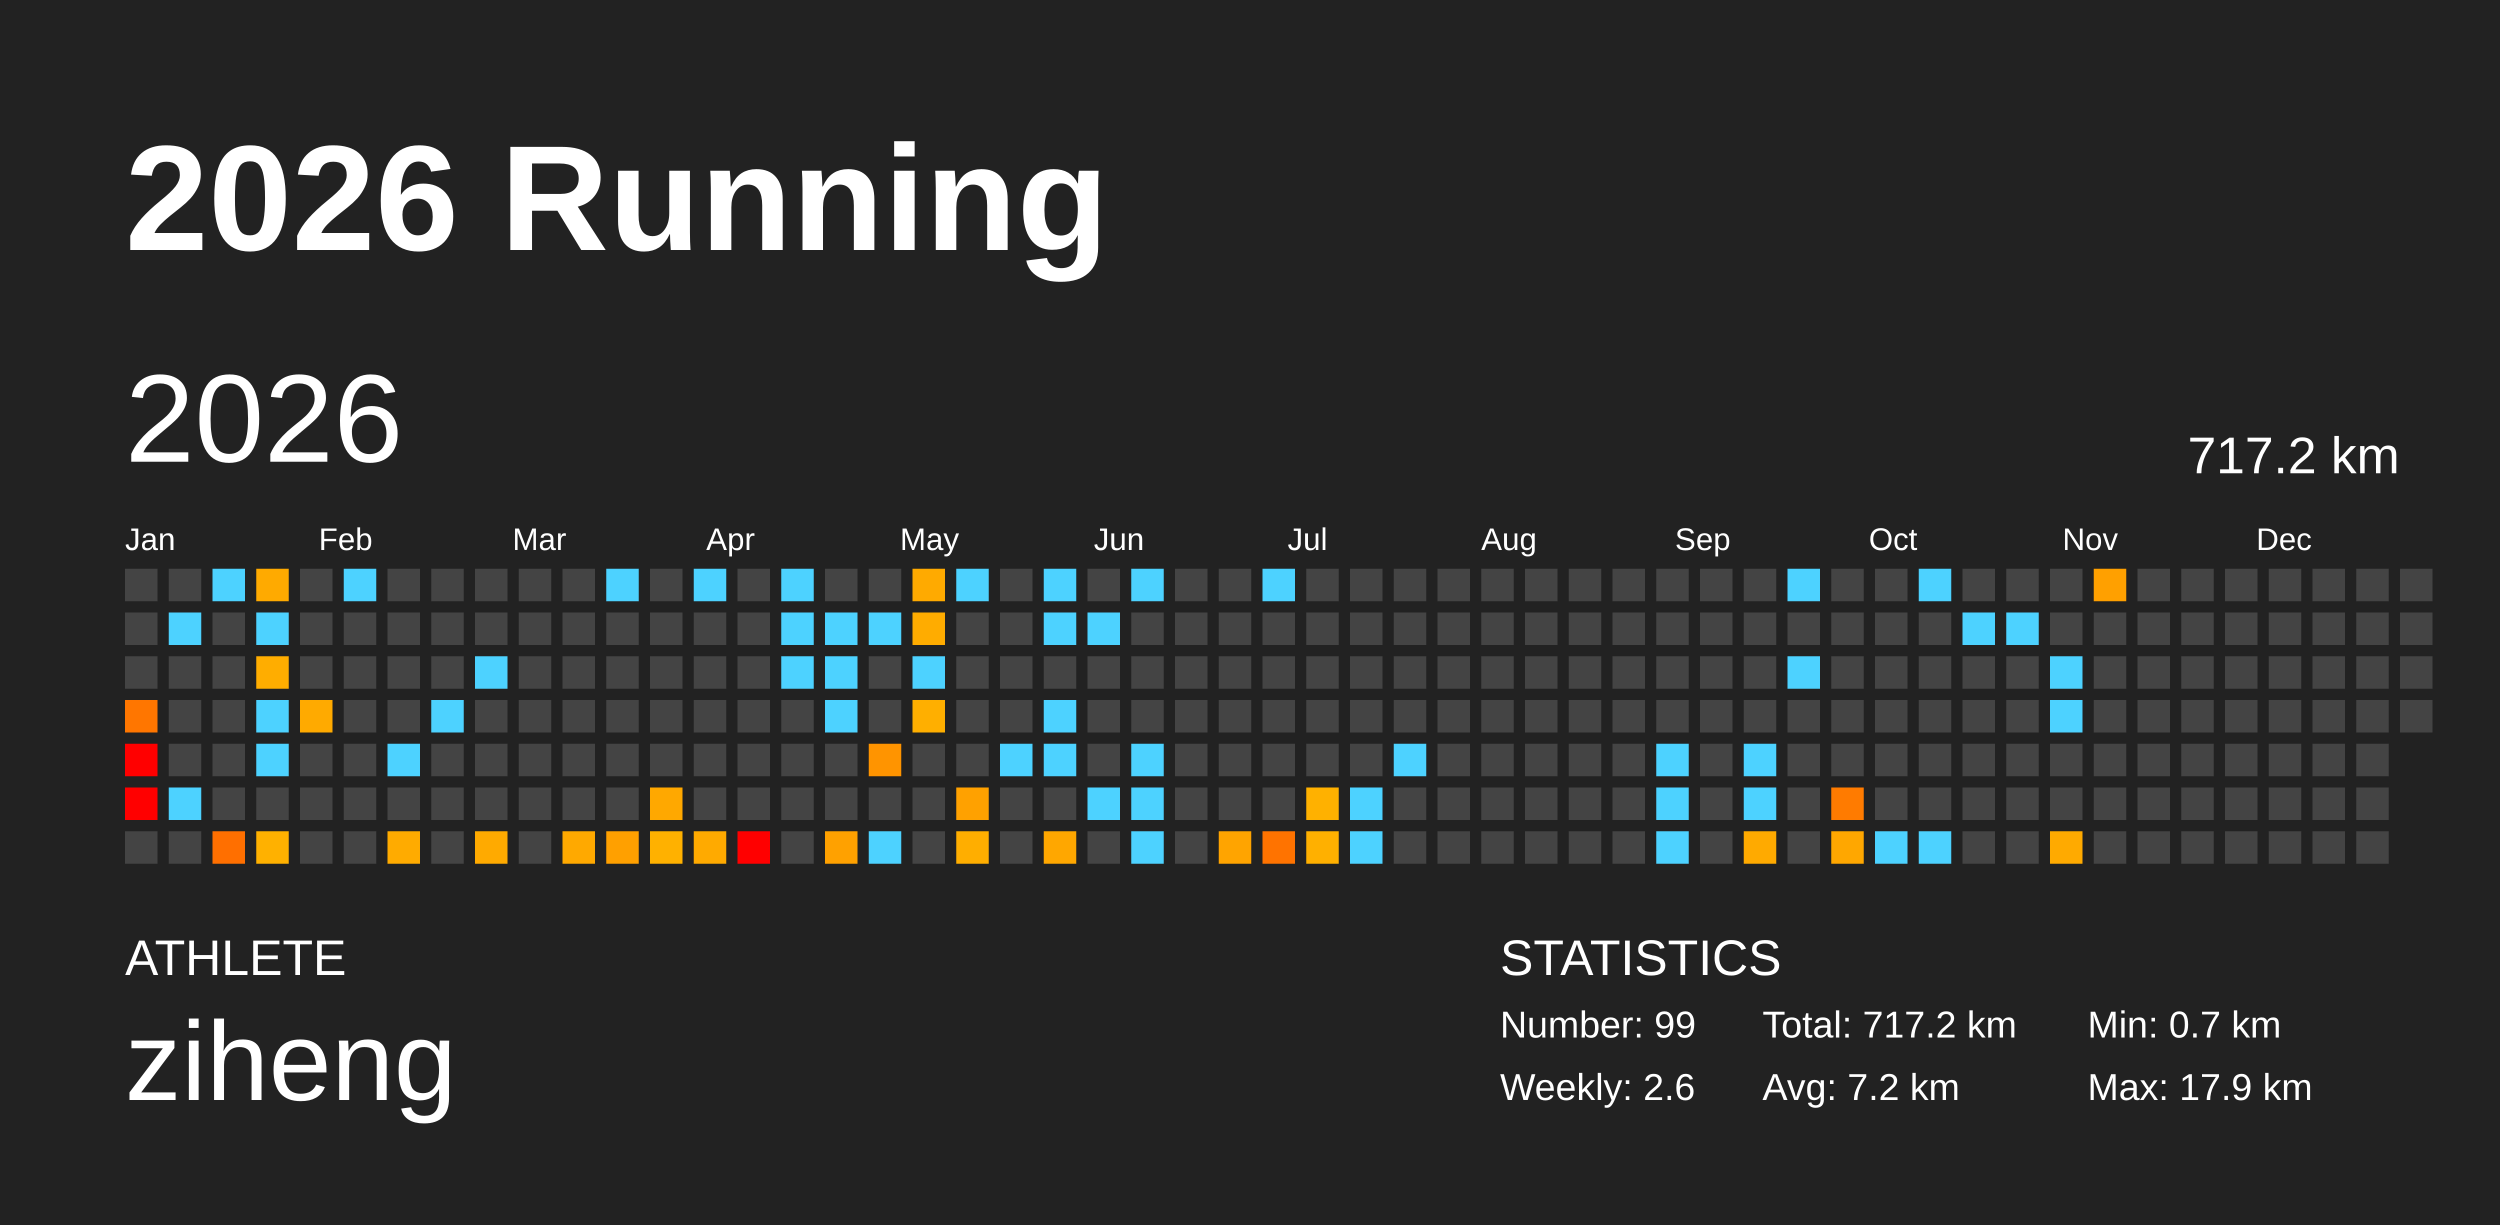
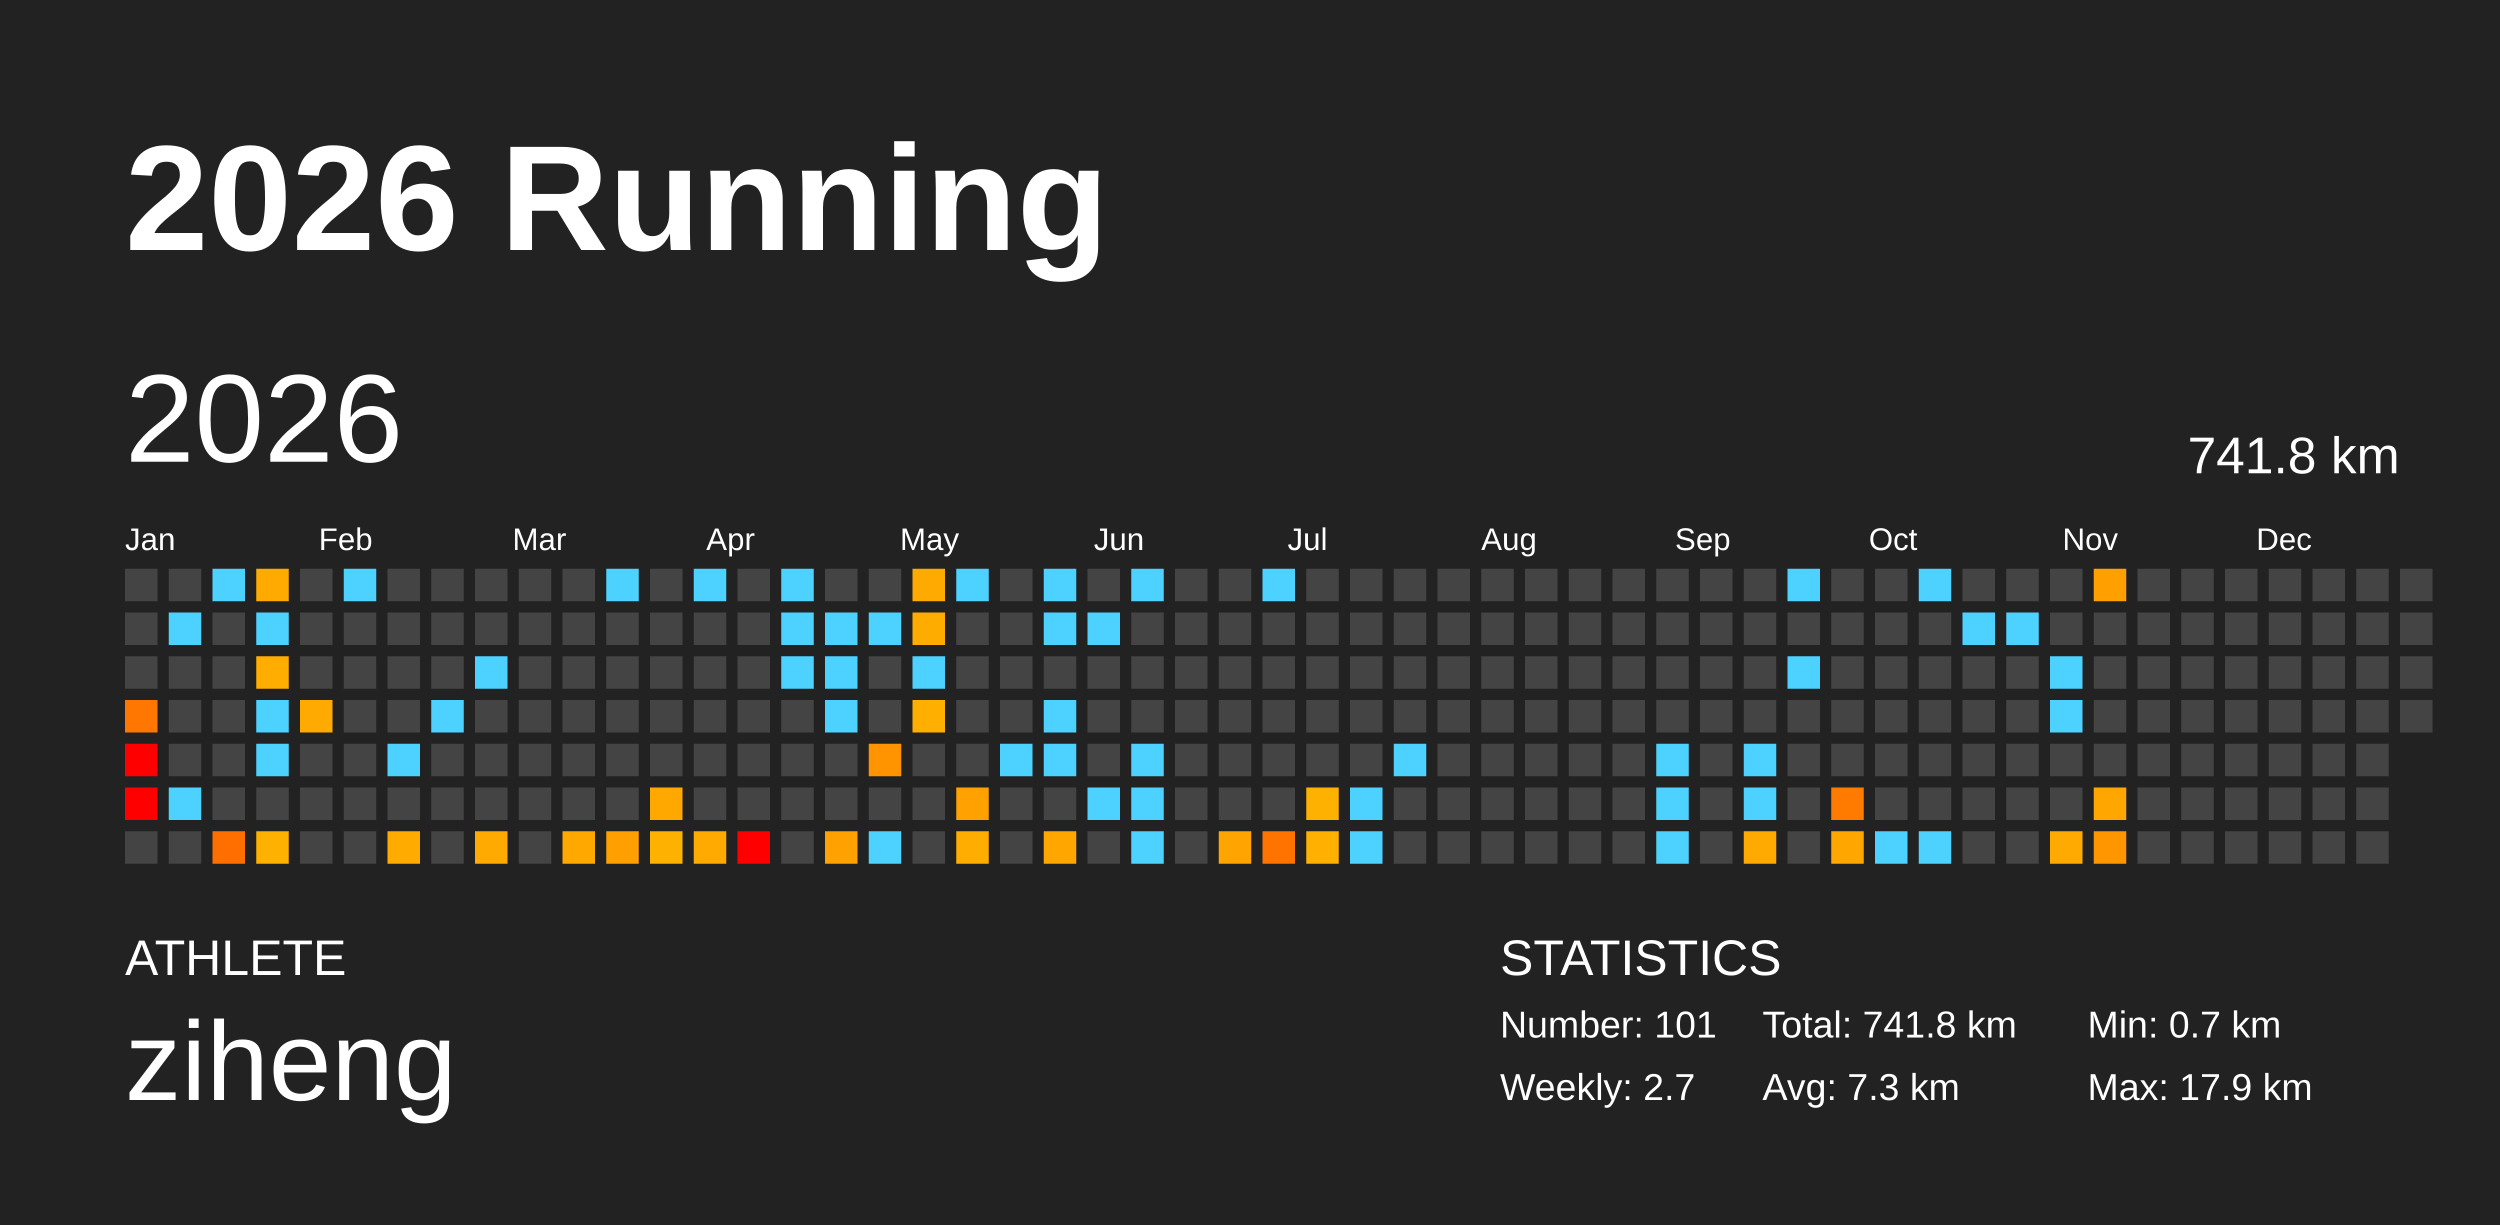
<svg xmlns="http://www.w3.org/2000/svg" baseProfile="full" height="98mm" version="1.1" viewBox="0,0,200,98" width="200mm">
  <defs />
  <rect fill="#222222" height="98" width="200" x="0" y="0" />
  <text fill="#FFFFFF" style="font-size:12px; font-family:Arial; font-weight:bold;" x="10" y="20">2026 Running</text>
  <text fill="#FFFFFF" style="font-size:4px; font-family:Arial" x="10" y="78">ATHLETE</text>
  <text fill="#FFFFFF" style="font-size:9px; font-family:Arial" x="10" y="88">ziheng</text>
  <text fill="#FFFFFF" style="font-size:4px; font-family:Arial" x="120" y="78">STATISTICS</text>
-   <text fill="#FFFFFF" style="font-size:3px; font-family:Arial" x="120" y="83">Number: 99</text>
-   <text fill="#FFFFFF" style="font-size:3px; font-family:Arial" x="120" y="88">Weekly: 2.6</text>
-   <text fill="#FFFFFF" style="font-size:3px; font-family:Arial" x="141" y="83">Total: 717.2 km</text>
-   <text fill="#FFFFFF" style="font-size:3px; font-family:Arial" x="141" y="88">Avg: 7.2 km</text>
+   <text fill="#FFFFFF" style="font-size:3px; font-family:Arial" x="120" y="83">Number: 101</text>
+   <text fill="#FFFFFF" style="font-size:3px; font-family:Arial" x="120" y="88">Weekly: 2.7</text>
+   <text fill="#FFFFFF" style="font-size:3px; font-family:Arial" x="141" y="83">Total: 741.8 km</text>
+   <text fill="#FFFFFF" style="font-size:3px; font-family:Arial" x="141" y="88">Avg: 7.3 km</text>
  <text fill="#FFFFFF" style="font-size:3px; font-family:Arial" x="167" y="83">Min: 0.7 km</text>
  <text fill="#FFFFFF" style="font-size:3px; font-family:Arial" x="167" y="88">Max: 17.9 km</text>
  <text dominant-baseline="hanging" fill="#FFFFFF" style="font-size:10.0px; font-family:Arial;" x="10" y="30">2026</text>
-   <text dominant-baseline="hanging" fill="#FFFFFF" style="font-size:4.125px; font-family:Arial;" x="175" y="35">717.2 km</text>
+   <text dominant-baseline="hanging" fill="#FFFFFF" style="font-size:4.125px; font-family:Arial;" x="175" y="35">741.8 km</text>
  <text fill="#FFFFFF" style="font-size:2.5px; font-family:Arial" x="10.0" y="44">Jan</text>
  <text fill="#FFFFFF" style="font-size:2.5px; font-family:Arial" x="25.5" y="44">Feb</text>
  <text fill="#FFFFFF" style="font-size:2.5px; font-family:Arial" x="41.0" y="44">Mar</text>
  <text fill="#FFFFFF" style="font-size:2.5px; font-family:Arial" x="56.5" y="44">Apr</text>
  <text fill="#FFFFFF" style="font-size:2.5px; font-family:Arial" x="72.0" y="44">May</text>
  <text fill="#FFFFFF" style="font-size:2.5px; font-family:Arial" x="87.5" y="44">Jun</text>
  <text fill="#FFFFFF" style="font-size:2.5px; font-family:Arial" x="103.0" y="44">Jul</text>
  <text fill="#FFFFFF" style="font-size:2.5px; font-family:Arial" x="118.5" y="44">Aug</text>
  <text fill="#FFFFFF" style="font-size:2.5px; font-family:Arial" x="134.0" y="44">Sep</text>
  <text fill="#FFFFFF" style="font-size:2.5px; font-family:Arial" x="149.5" y="44">Oct</text>
  <text fill="#FFFFFF" style="font-size:2.5px; font-family:Arial" x="165.0" y="44">Nov</text>
  <text fill="#FFFFFF" style="font-size:2.5px; font-family:Arial" x="180.5" y="44">Dec</text>
  <rect fill="#444444" height="2.6" width="2.6" x="10.0" y="45.5" />
  <rect fill="#444444" height="2.6" width="2.6" x="10.0" y="49.0" />
  <rect fill="#444444" height="2.6" width="2.6" x="10.0" y="52.5" />
  <rect fill="#ff7600" height="2.6" width="2.6" x="10.0" y="56.0" />
  <rect fill="red" height="2.6" width="2.6" x="10.0" y="59.5" />
  <rect fill="red" height="2.6" width="2.6" x="10.0" y="63.0" />
  <rect fill="#444444" height="2.6" width="2.6" x="10.0" y="66.5" />
  <rect fill="#444444" height="2.6" width="2.6" x="13.5" y="45.5" />
  <rect fill="#4dd2ff" height="2.6" width="2.6" x="13.5" y="49.0" />
  <rect fill="#444444" height="2.6" width="2.6" x="13.5" y="52.5" />
  <rect fill="#444444" height="2.6" width="2.6" x="13.5" y="56.0" />
  <rect fill="#444444" height="2.6" width="2.6" x="13.5" y="59.5" />
  <rect fill="#4dd2ff" height="2.6" width="2.6" x="13.5" y="63.0" />
  <rect fill="#444444" height="2.6" width="2.6" x="13.5" y="66.5" />
  <rect fill="#4dd2ff" height="2.6" width="2.6" x="17.0" y="45.5" />
  <rect fill="#444444" height="2.6" width="2.6" x="17.0" y="49.0" />
  <rect fill="#444444" height="2.6" width="2.6" x="17.0" y="52.5" />
  <rect fill="#444444" height="2.6" width="2.6" x="17.0" y="56.0" />
  <rect fill="#444444" height="2.6" width="2.6" x="17.0" y="59.5" />
  <rect fill="#444444" height="2.6" width="2.6" x="17.0" y="63.0" />
  <rect fill="#ff6f00" height="2.6" width="2.6" x="17.0" y="66.5" />
  <rect fill="#ffaa00" height="2.6" width="2.6" x="20.5" y="45.5" />
  <rect fill="#4dd2ff" height="2.6" width="2.6" x="20.5" y="49.0" />
  <rect fill="#ffad00" height="2.6" width="2.6" x="20.5" y="52.5" />
  <rect fill="#4dd2ff" height="2.6" width="2.6" x="20.5" y="56.0" />
  <rect fill="#4dd2ff" height="2.6" width="2.6" x="20.5" y="59.5" />
  <rect fill="#444444" height="2.6" width="2.6" x="20.5" y="63.0" />
  <rect fill="#ffb100" height="2.6" width="2.6" x="20.5" y="66.5" />
  <rect fill="#444444" height="2.6" width="2.6" x="24.0" y="45.5" />
  <rect fill="#444444" height="2.6" width="2.6" x="24.0" y="49.0" />
  <rect fill="#444444" height="2.6" width="2.6" x="24.0" y="52.5" />
  <rect fill="#ffaa00" height="2.6" width="2.6" x="24.0" y="56.0" />
  <rect fill="#444444" height="2.6" width="2.6" x="24.0" y="59.5" />
  <rect fill="#444444" height="2.6" width="2.6" x="24.0" y="63.0" />
  <rect fill="#444444" height="2.6" width="2.6" x="24.0" y="66.5" />
  <rect fill="#4dd2ff" height="2.6" width="2.6" x="27.5" y="45.5" />
  <rect fill="#444444" height="2.6" width="2.6" x="27.5" y="49.0" />
  <rect fill="#444444" height="2.6" width="2.6" x="27.5" y="52.5" />
  <rect fill="#444444" height="2.6" width="2.6" x="27.5" y="56.0" />
  <rect fill="#444444" height="2.6" width="2.6" x="27.5" y="59.5" />
  <rect fill="#444444" height="2.6" width="2.6" x="27.5" y="63.0" />
  <rect fill="#444444" height="2.6" width="2.6" x="27.5" y="66.5" />
  <rect fill="#444444" height="2.6" width="2.6" x="31.0" y="45.5" />
  <rect fill="#444444" height="2.6" width="2.6" x="31.0" y="49.0" />
  <rect fill="#444444" height="2.6" width="2.6" x="31.0" y="52.5" />
  <rect fill="#444444" height="2.6" width="2.6" x="31.0" y="56.0" />
  <rect fill="#4dd2ff" height="2.6" width="2.6" x="31.0" y="59.5" />
  <rect fill="#444444" height="2.6" width="2.6" x="31.0" y="63.0" />
  <rect fill="#ffab00" height="2.6" width="2.6" x="31.0" y="66.5" />
  <rect fill="#444444" height="2.6" width="2.6" x="34.5" y="45.5" />
  <rect fill="#444444" height="2.6" width="2.6" x="34.5" y="49.0" />
  <rect fill="#444444" height="2.6" width="2.6" x="34.5" y="52.5" />
  <rect fill="#4dd2ff" height="2.6" width="2.6" x="34.5" y="56.0" />
  <rect fill="#444444" height="2.6" width="2.6" x="34.5" y="59.5" />
  <rect fill="#444444" height="2.6" width="2.6" x="34.5" y="63.0" />
  <rect fill="#444444" height="2.6" width="2.6" x="34.5" y="66.5" />
  <rect fill="#444444" height="2.6" width="2.6" x="38.0" y="45.5" />
  <rect fill="#444444" height="2.6" width="2.6" x="38.0" y="49.0" />
  <rect fill="#4dd2ff" height="2.6" width="2.6" x="38.0" y="52.5" />
  <rect fill="#444444" height="2.6" width="2.6" x="38.0" y="56.0" />
  <rect fill="#444444" height="2.6" width="2.6" x="38.0" y="59.5" />
  <rect fill="#444444" height="2.6" width="2.6" x="38.0" y="63.0" />
  <rect fill="#ffaa00" height="2.6" width="2.6" x="38.0" y="66.5" />
  <rect fill="#444444" height="2.6" width="2.6" x="41.5" y="45.5" />
  <rect fill="#444444" height="2.6" width="2.6" x="41.5" y="49.0" />
  <rect fill="#444444" height="2.6" width="2.6" x="41.5" y="52.5" />
  <rect fill="#444444" height="2.6" width="2.6" x="41.5" y="56.0" />
  <rect fill="#444444" height="2.6" width="2.6" x="41.5" y="59.5" />
  <rect fill="#444444" height="2.6" width="2.6" x="41.5" y="63.0" />
  <rect fill="#444444" height="2.6" width="2.6" x="41.5" y="66.5" />
  <rect fill="#444444" height="2.6" width="2.6" x="45.0" y="45.5" />
  <rect fill="#444444" height="2.6" width="2.6" x="45.0" y="49.0" />
  <rect fill="#444444" height="2.6" width="2.6" x="45.0" y="52.5" />
  <rect fill="#444444" height="2.6" width="2.6" x="45.0" y="56.0" />
  <rect fill="#444444" height="2.6" width="2.6" x="45.0" y="59.5" />
  <rect fill="#444444" height="2.6" width="2.6" x="45.0" y="63.0" />
  <rect fill="#ffa900" height="2.6" width="2.6" x="45.0" y="66.5" />
  <rect fill="#4dd2ff" height="2.6" width="2.6" x="48.5" y="45.5" />
  <rect fill="#444444" height="2.6" width="2.6" x="48.5" y="49.0" />
  <rect fill="#444444" height="2.6" width="2.6" x="48.5" y="52.5" />
  <rect fill="#444444" height="2.6" width="2.6" x="48.5" y="56.0" />
  <rect fill="#444444" height="2.6" width="2.6" x="48.5" y="59.5" />
  <rect fill="#444444" height="2.6" width="2.6" x="48.5" y="63.0" />
  <rect fill="#ffa000" height="2.6" width="2.6" x="48.5" y="66.5" />
  <rect fill="#444444" height="2.6" width="2.6" x="52.0" y="45.5" />
  <rect fill="#444444" height="2.6" width="2.6" x="52.0" y="49.0" />
  <rect fill="#444444" height="2.6" width="2.6" x="52.0" y="52.5" />
  <rect fill="#444444" height="2.6" width="2.6" x="52.0" y="56.0" />
  <rect fill="#444444" height="2.6" width="2.6" x="52.0" y="59.5" />
  <rect fill="#ffa800" height="2.6" width="2.6" x="52.0" y="63.0" />
  <rect fill="#ffb100" height="2.6" width="2.6" x="52.0" y="66.5" />
  <rect fill="#4dd2ff" height="2.6" width="2.6" x="55.5" y="45.5" />
  <rect fill="#444444" height="2.6" width="2.6" x="55.5" y="49.0" />
  <rect fill="#444444" height="2.6" width="2.6" x="55.5" y="52.5" />
  <rect fill="#444444" height="2.6" width="2.6" x="55.5" y="56.0" />
  <rect fill="#444444" height="2.6" width="2.6" x="55.5" y="59.5" />
  <rect fill="#444444" height="2.6" width="2.6" x="55.5" y="63.0" />
  <rect fill="#ffaa00" height="2.6" width="2.6" x="55.5" y="66.5" />
  <rect fill="#444444" height="2.6" width="2.6" x="59.0" y="45.5" />
  <rect fill="#444444" height="2.6" width="2.6" x="59.0" y="49.0" />
  <rect fill="#444444" height="2.6" width="2.6" x="59.0" y="52.5" />
  <rect fill="#444444" height="2.6" width="2.6" x="59.0" y="56.0" />
  <rect fill="#444444" height="2.6" width="2.6" x="59.0" y="59.5" />
  <rect fill="#444444" height="2.6" width="2.6" x="59.0" y="63.0" />
  <rect fill="red" height="2.6" width="2.6" x="59.0" y="66.5" />
  <rect fill="#4dd2ff" height="2.6" width="2.6" x="62.5" y="45.5" />
  <rect fill="#4dd2ff" height="2.6" width="2.6" x="62.5" y="49.0" />
  <rect fill="#4dd2ff" height="2.6" width="2.6" x="62.5" y="52.5" />
  <rect fill="#444444" height="2.6" width="2.6" x="62.5" y="56.0" />
  <rect fill="#444444" height="2.6" width="2.6" x="62.5" y="59.5" />
  <rect fill="#444444" height="2.6" width="2.6" x="62.5" y="63.0" />
  <rect fill="#444444" height="2.6" width="2.6" x="62.5" y="66.5" />
  <rect fill="#444444" height="2.6" width="2.6" x="66.0" y="45.5" />
  <rect fill="#4dd2ff" height="2.6" width="2.6" x="66.0" y="49.0" />
  <rect fill="#4dd2ff" height="2.6" width="2.6" x="66.0" y="52.5" />
  <rect fill="#4dd2ff" height="2.6" width="2.6" x="66.0" y="56.0" />
  <rect fill="#444444" height="2.6" width="2.6" x="66.0" y="59.5" />
  <rect fill="#444444" height="2.6" width="2.6" x="66.0" y="63.0" />
  <rect fill="#ffa100" height="2.6" width="2.6" x="66.0" y="66.5" />
  <rect fill="#444444" height="2.6" width="2.6" x="69.5" y="45.5" />
  <rect fill="#4dd2ff" height="2.6" width="2.6" x="69.5" y="49.0" />
  <rect fill="#444444" height="2.6" width="2.6" x="69.5" y="52.5" />
  <rect fill="#444444" height="2.6" width="2.6" x="69.5" y="56.0" />
  <rect fill="#ff9400" height="2.6" width="2.6" x="69.5" y="59.5" />
  <rect fill="#444444" height="2.6" width="2.6" x="69.5" y="63.0" />
  <rect fill="#4dd2ff" height="2.6" width="2.6" x="69.5" y="66.5" />
  <rect fill="#ffaa00" height="2.6" width="2.6" x="73.0" y="45.5" />
  <rect fill="#ffac00" height="2.6" width="2.6" x="73.0" y="49.0" />
  <rect fill="#4dd2ff" height="2.6" width="2.6" x="73.0" y="52.5" />
  <rect fill="#ffaf00" height="2.6" width="2.6" x="73.0" y="56.0" />
  <rect fill="#444444" height="2.6" width="2.6" x="73.0" y="59.5" />
  <rect fill="#444444" height="2.6" width="2.6" x="73.0" y="63.0" />
  <rect fill="#444444" height="2.6" width="2.6" x="73.0" y="66.5" />
  <rect fill="#4dd2ff" height="2.6" width="2.6" x="76.5" y="45.5" />
  <rect fill="#444444" height="2.6" width="2.6" x="76.5" y="49.0" />
  <rect fill="#444444" height="2.6" width="2.6" x="76.5" y="52.5" />
  <rect fill="#444444" height="2.6" width="2.6" x="76.5" y="56.0" />
  <rect fill="#444444" height="2.6" width="2.6" x="76.5" y="59.5" />
  <rect fill="#ffa100" height="2.6" width="2.6" x="76.5" y="63.0" />
  <rect fill="#ffae00" height="2.6" width="2.6" x="76.5" y="66.5" />
  <rect fill="#444444" height="2.6" width="2.6" x="80.0" y="45.5" />
  <rect fill="#444444" height="2.6" width="2.6" x="80.0" y="49.0" />
  <rect fill="#444444" height="2.6" width="2.6" x="80.0" y="52.5" />
  <rect fill="#444444" height="2.6" width="2.6" x="80.0" y="56.0" />
  <rect fill="#4dd2ff" height="2.6" width="2.6" x="80.0" y="59.5" />
  <rect fill="#444444" height="2.6" width="2.6" x="80.0" y="63.0" />
  <rect fill="#444444" height="2.6" width="2.6" x="80.0" y="66.5" />
  <rect fill="#4dd2ff" height="2.6" width="2.6" x="83.5" y="45.5" />
  <rect fill="#4dd2ff" height="2.6" width="2.6" x="83.5" y="49.0" />
  <rect fill="#444444" height="2.6" width="2.6" x="83.5" y="52.5" />
  <rect fill="#4dd2ff" height="2.6" width="2.6" x="83.5" y="56.0" />
  <rect fill="#4dd2ff" height="2.6" width="2.6" x="83.5" y="59.5" />
  <rect fill="#444444" height="2.6" width="2.6" x="83.5" y="63.0" />
  <rect fill="#ffa700" height="2.6" width="2.6" x="83.5" y="66.5" />
  <rect fill="#444444" height="2.6" width="2.6" x="87.0" y="45.5" />
  <rect fill="#4dd2ff" height="2.6" width="2.6" x="87.0" y="49.0" />
  <rect fill="#444444" height="2.6" width="2.6" x="87.0" y="52.5" />
  <rect fill="#444444" height="2.6" width="2.6" x="87.0" y="56.0" />
  <rect fill="#444444" height="2.6" width="2.6" x="87.0" y="59.5" />
  <rect fill="#4dd2ff" height="2.6" width="2.6" x="87.0" y="63.0" />
  <rect fill="#444444" height="2.6" width="2.6" x="87.0" y="66.5" />
  <rect fill="#4dd2ff" height="2.6" width="2.6" x="90.5" y="45.5" />
  <rect fill="#444444" height="2.6" width="2.6" x="90.5" y="49.0" />
  <rect fill="#444444" height="2.6" width="2.6" x="90.5" y="52.5" />
  <rect fill="#444444" height="2.6" width="2.6" x="90.5" y="56.0" />
  <rect fill="#4dd2ff" height="2.6" width="2.6" x="90.5" y="59.5" />
  <rect fill="#4dd2ff" height="2.6" width="2.6" x="90.5" y="63.0" />
  <rect fill="#4dd2ff" height="2.6" width="2.6" x="90.5" y="66.5" />
  <rect fill="#444444" height="2.6" width="2.6" x="94.0" y="45.5" />
  <rect fill="#444444" height="2.6" width="2.6" x="94.0" y="49.0" />
  <rect fill="#444444" height="2.6" width="2.6" x="94.0" y="52.5" />
  <rect fill="#444444" height="2.6" width="2.6" x="94.0" y="56.0" />
  <rect fill="#444444" height="2.6" width="2.6" x="94.0" y="59.5" />
  <rect fill="#444444" height="2.6" width="2.6" x="94.0" y="63.0" />
  <rect fill="#444444" height="2.6" width="2.6" x="94.0" y="66.5" />
  <rect fill="#444444" height="2.6" width="2.6" x="97.5" y="45.5" />
  <rect fill="#444444" height="2.6" width="2.6" x="97.5" y="49.0" />
  <rect fill="#444444" height="2.6" width="2.6" x="97.5" y="52.5" />
  <rect fill="#444444" height="2.6" width="2.6" x="97.5" y="56.0" />
  <rect fill="#444444" height="2.6" width="2.6" x="97.5" y="59.5" />
  <rect fill="#444444" height="2.6" width="2.6" x="97.5" y="63.0" />
  <rect fill="#ffa400" height="2.6" width="2.6" x="97.5" y="66.5" />
  <rect fill="#4dd2ff" height="2.6" width="2.6" x="101.0" y="45.5" />
  <rect fill="#444444" height="2.6" width="2.6" x="101.0" y="49.0" />
  <rect fill="#444444" height="2.6" width="2.6" x="101.0" y="52.5" />
  <rect fill="#444444" height="2.6" width="2.6" x="101.0" y="56.0" />
  <rect fill="#444444" height="2.6" width="2.6" x="101.0" y="59.5" />
  <rect fill="#444444" height="2.6" width="2.6" x="101.0" y="63.0" />
  <rect fill="#ff7300" height="2.6" width="2.6" x="101.0" y="66.5" />
  <rect fill="#444444" height="2.6" width="2.6" x="104.5" y="45.5" />
  <rect fill="#444444" height="2.6" width="2.6" x="104.5" y="49.0" />
  <rect fill="#444444" height="2.6" width="2.6" x="104.5" y="52.5" />
  <rect fill="#444444" height="2.6" width="2.6" x="104.5" y="56.0" />
  <rect fill="#444444" height="2.6" width="2.6" x="104.5" y="59.5" />
  <rect fill="#ffb100" height="2.6" width="2.6" x="104.5" y="63.0" />
  <rect fill="#ffb000" height="2.6" width="2.6" x="104.5" y="66.5" />
  <rect fill="#444444" height="2.6" width="2.6" x="108.0" y="45.5" />
  <rect fill="#444444" height="2.6" width="2.6" x="108.0" y="49.0" />
  <rect fill="#444444" height="2.6" width="2.6" x="108.0" y="52.5" />
  <rect fill="#444444" height="2.6" width="2.6" x="108.0" y="56.0" />
  <rect fill="#444444" height="2.6" width="2.6" x="108.0" y="59.5" />
  <rect fill="#4dd2ff" height="2.6" width="2.6" x="108.0" y="63.0" />
  <rect fill="#4dd2ff" height="2.6" width="2.6" x="108.0" y="66.5" />
  <rect fill="#444444" height="2.6" width="2.6" x="111.5" y="45.5" />
  <rect fill="#444444" height="2.6" width="2.6" x="111.5" y="49.0" />
  <rect fill="#444444" height="2.6" width="2.6" x="111.5" y="52.5" />
  <rect fill="#444444" height="2.6" width="2.6" x="111.5" y="56.0" />
  <rect fill="#4dd2ff" height="2.6" width="2.6" x="111.5" y="59.5" />
  <rect fill="#444444" height="2.6" width="2.6" x="111.5" y="63.0" />
  <rect fill="#444444" height="2.6" width="2.6" x="111.5" y="66.5" />
  <rect fill="#444444" height="2.6" width="2.6" x="115.0" y="45.5" />
  <rect fill="#444444" height="2.6" width="2.6" x="115.0" y="49.0" />
  <rect fill="#444444" height="2.6" width="2.6" x="115.0" y="52.5" />
  <rect fill="#444444" height="2.6" width="2.6" x="115.0" y="56.0" />
  <rect fill="#444444" height="2.6" width="2.6" x="115.0" y="59.5" />
  <rect fill="#444444" height="2.6" width="2.6" x="115.0" y="63.0" />
  <rect fill="#444444" height="2.6" width="2.6" x="115.0" y="66.5" />
  <rect fill="#444444" height="2.6" width="2.6" x="118.5" y="45.5" />
  <rect fill="#444444" height="2.6" width="2.6" x="118.5" y="49.0" />
  <rect fill="#444444" height="2.6" width="2.6" x="118.5" y="52.5" />
  <rect fill="#444444" height="2.6" width="2.6" x="118.5" y="56.0" />
  <rect fill="#444444" height="2.6" width="2.6" x="118.5" y="59.5" />
  <rect fill="#444444" height="2.6" width="2.6" x="118.5" y="63.0" />
  <rect fill="#444444" height="2.6" width="2.6" x="118.5" y="66.5" />
  <rect fill="#444444" height="2.6" width="2.6" x="122.0" y="45.5" />
  <rect fill="#444444" height="2.6" width="2.6" x="122.0" y="49.0" />
  <rect fill="#444444" height="2.6" width="2.6" x="122.0" y="52.5" />
  <rect fill="#444444" height="2.6" width="2.6" x="122.0" y="56.0" />
  <rect fill="#444444" height="2.6" width="2.6" x="122.0" y="59.5" />
  <rect fill="#444444" height="2.6" width="2.6" x="122.0" y="63.0" />
  <rect fill="#444444" height="2.6" width="2.6" x="122.0" y="66.5" />
  <rect fill="#444444" height="2.6" width="2.6" x="125.5" y="45.5" />
  <rect fill="#444444" height="2.6" width="2.6" x="125.5" y="49.0" />
  <rect fill="#444444" height="2.6" width="2.6" x="125.5" y="52.5" />
  <rect fill="#444444" height="2.6" width="2.6" x="125.5" y="56.0" />
  <rect fill="#444444" height="2.6" width="2.6" x="125.5" y="59.5" />
  <rect fill="#444444" height="2.6" width="2.6" x="125.5" y="63.0" />
  <rect fill="#444444" height="2.6" width="2.6" x="125.5" y="66.5" />
  <rect fill="#444444" height="2.6" width="2.6" x="129.0" y="45.5" />
  <rect fill="#444444" height="2.6" width="2.6" x="129.0" y="49.0" />
  <rect fill="#444444" height="2.6" width="2.6" x="129.0" y="52.5" />
  <rect fill="#444444" height="2.6" width="2.6" x="129.0" y="56.0" />
  <rect fill="#444444" height="2.6" width="2.6" x="129.0" y="59.5" />
  <rect fill="#444444" height="2.6" width="2.6" x="129.0" y="63.0" />
  <rect fill="#444444" height="2.6" width="2.6" x="129.0" y="66.5" />
  <rect fill="#444444" height="2.6" width="2.6" x="132.5" y="45.5" />
  <rect fill="#444444" height="2.6" width="2.6" x="132.5" y="49.0" />
  <rect fill="#444444" height="2.6" width="2.6" x="132.5" y="52.5" />
  <rect fill="#444444" height="2.6" width="2.6" x="132.5" y="56.0" />
  <rect fill="#4dd2ff" height="2.6" width="2.6" x="132.5" y="59.5" />
  <rect fill="#4dd2ff" height="2.6" width="2.6" x="132.5" y="63.0" />
  <rect fill="#4dd2ff" height="2.6" width="2.6" x="132.5" y="66.5" />
  <rect fill="#444444" height="2.6" width="2.6" x="136.0" y="45.5" />
  <rect fill="#444444" height="2.6" width="2.6" x="136.0" y="49.0" />
  <rect fill="#444444" height="2.6" width="2.6" x="136.0" y="52.5" />
  <rect fill="#444444" height="2.6" width="2.6" x="136.0" y="56.0" />
  <rect fill="#444444" height="2.6" width="2.6" x="136.0" y="59.5" />
  <rect fill="#444444" height="2.6" width="2.6" x="136.0" y="63.0" />
  <rect fill="#444444" height="2.6" width="2.6" x="136.0" y="66.5" />
  <rect fill="#444444" height="2.6" width="2.6" x="139.5" y="45.5" />
  <rect fill="#444444" height="2.6" width="2.6" x="139.5" y="49.0" />
  <rect fill="#444444" height="2.6" width="2.6" x="139.5" y="52.5" />
  <rect fill="#444444" height="2.6" width="2.6" x="139.5" y="56.0" />
  <rect fill="#4dd2ff" height="2.6" width="2.6" x="139.5" y="59.5" />
  <rect fill="#4dd2ff" height="2.6" width="2.6" x="139.5" y="63.0" />
  <rect fill="#ffaa00" height="2.6" width="2.6" x="139.5" y="66.5" />
  <rect fill="#4dd2ff" height="2.6" width="2.6" x="143.0" y="45.5" />
  <rect fill="#444444" height="2.6" width="2.6" x="143.0" y="49.0" />
  <rect fill="#4dd2ff" height="2.6" width="2.6" x="143.0" y="52.5" />
  <rect fill="#444444" height="2.6" width="2.6" x="143.0" y="56.0" />
  <rect fill="#444444" height="2.6" width="2.6" x="143.0" y="59.5" />
  <rect fill="#444444" height="2.6" width="2.6" x="143.0" y="63.0" />
  <rect fill="#444444" height="2.6" width="2.6" x="143.0" y="66.5" />
  <rect fill="#444444" height="2.6" width="2.6" x="146.5" y="45.5" />
  <rect fill="#444444" height="2.6" width="2.6" x="146.5" y="49.0" />
  <rect fill="#444444" height="2.6" width="2.6" x="146.5" y="52.5" />
  <rect fill="#444444" height="2.6" width="2.6" x="146.5" y="56.0" />
  <rect fill="#444444" height="2.6" width="2.6" x="146.5" y="59.5" />
  <rect fill="#ff7b00" height="2.6" width="2.6" x="146.5" y="63.0" />
  <rect fill="#ffa700" height="2.6" width="2.6" x="146.5" y="66.5" />
  <rect fill="#444444" height="2.6" width="2.6" x="150.0" y="45.5" />
  <rect fill="#444444" height="2.6" width="2.6" x="150.0" y="49.0" />
  <rect fill="#444444" height="2.6" width="2.6" x="150.0" y="52.5" />
  <rect fill="#444444" height="2.6" width="2.6" x="150.0" y="56.0" />
  <rect fill="#444444" height="2.6" width="2.6" x="150.0" y="59.5" />
  <rect fill="#444444" height="2.6" width="2.6" x="150.0" y="63.0" />
  <rect fill="#4dd2ff" height="2.6" width="2.6" x="150.0" y="66.5" />
  <rect fill="#4dd2ff" height="2.6" width="2.6" x="153.5" y="45.5" />
  <rect fill="#444444" height="2.6" width="2.6" x="153.5" y="49.0" />
  <rect fill="#444444" height="2.6" width="2.6" x="153.5" y="52.5" />
  <rect fill="#444444" height="2.6" width="2.6" x="153.5" y="56.0" />
  <rect fill="#444444" height="2.6" width="2.6" x="153.5" y="59.5" />
  <rect fill="#444444" height="2.6" width="2.6" x="153.5" y="63.0" />
  <rect fill="#4dd2ff" height="2.6" width="2.6" x="153.5" y="66.5" />
  <rect fill="#444444" height="2.6" width="2.6" x="157.0" y="45.5" />
  <rect fill="#4dd2ff" height="2.6" width="2.6" x="157.0" y="49.0" />
  <rect fill="#444444" height="2.6" width="2.6" x="157.0" y="52.5" />
  <rect fill="#444444" height="2.6" width="2.6" x="157.0" y="56.0" />
  <rect fill="#444444" height="2.6" width="2.6" x="157.0" y="59.5" />
  <rect fill="#444444" height="2.6" width="2.6" x="157.0" y="63.0" />
  <rect fill="#444444" height="2.6" width="2.6" x="157.0" y="66.5" />
  <rect fill="#444444" height="2.6" width="2.6" x="160.5" y="45.5" />
  <rect fill="#4dd2ff" height="2.6" width="2.6" x="160.5" y="49.0" />
  <rect fill="#444444" height="2.6" width="2.6" x="160.5" y="52.5" />
  <rect fill="#444444" height="2.6" width="2.6" x="160.5" y="56.0" />
  <rect fill="#444444" height="2.6" width="2.6" x="160.5" y="59.5" />
  <rect fill="#444444" height="2.6" width="2.6" x="160.5" y="63.0" />
  <rect fill="#444444" height="2.6" width="2.6" x="160.5" y="66.5" />
  <rect fill="#444444" height="2.6" width="2.6" x="164.0" y="45.5" />
  <rect fill="#444444" height="2.6" width="2.6" x="164.0" y="49.0" />
  <rect fill="#4dd2ff" height="2.6" width="2.6" x="164.0" y="52.5" />
  <rect fill="#4dd2ff" height="2.6" width="2.6" x="164.0" y="56.0" />
  <rect fill="#444444" height="2.6" width="2.6" x="164.0" y="59.5" />
  <rect fill="#444444" height="2.6" width="2.6" x="164.0" y="63.0" />
  <rect fill="#ffaa00" height="2.6" width="2.6" x="164.0" y="66.5" />
  <rect fill="#ffa000" height="2.6" width="2.6" x="167.5" y="45.5" />
  <rect fill="#444444" height="2.6" width="2.6" x="167.5" y="49.0" />
  <rect fill="#444444" height="2.6" width="2.6" x="167.5" y="52.5" />
  <rect fill="#444444" height="2.6" width="2.6" x="167.5" y="56.0" />
  <rect fill="#444444" height="2.6" width="2.6" x="167.5" y="59.5" />
-   <rect fill="#444444" height="2.6" width="2.6" x="167.5" y="63.0" />
-   <rect fill="#444444" height="2.6" width="2.6" x="167.5" y="66.5" />
+   <rect fill="#ffa600" height="2.6" width="2.6" x="167.5" y="63.0" />
+   <rect fill="#ff9600" height="2.6" width="2.6" x="167.5" y="66.5" />
  <rect fill="#444444" height="2.6" width="2.6" x="171.0" y="45.5" />
  <rect fill="#444444" height="2.6" width="2.6" x="171.0" y="49.0" />
  <rect fill="#444444" height="2.6" width="2.6" x="171.0" y="52.5" />
  <rect fill="#444444" height="2.6" width="2.6" x="171.0" y="56.0" />
  <rect fill="#444444" height="2.6" width="2.6" x="171.0" y="59.5" />
  <rect fill="#444444" height="2.6" width="2.6" x="171.0" y="63.0" />
  <rect fill="#444444" height="2.6" width="2.6" x="171.0" y="66.5" />
  <rect fill="#444444" height="2.6" width="2.6" x="174.5" y="45.5" />
  <rect fill="#444444" height="2.6" width="2.6" x="174.5" y="49.0" />
  <rect fill="#444444" height="2.6" width="2.6" x="174.5" y="52.5" />
  <rect fill="#444444" height="2.6" width="2.6" x="174.5" y="56.0" />
  <rect fill="#444444" height="2.6" width="2.6" x="174.5" y="59.5" />
  <rect fill="#444444" height="2.6" width="2.6" x="174.5" y="63.0" />
  <rect fill="#444444" height="2.6" width="2.6" x="174.5" y="66.5" />
  <rect fill="#444444" height="2.6" width="2.6" x="178.0" y="45.5" />
  <rect fill="#444444" height="2.6" width="2.6" x="178.0" y="49.0" />
  <rect fill="#444444" height="2.6" width="2.6" x="178.0" y="52.5" />
  <rect fill="#444444" height="2.6" width="2.6" x="178.0" y="56.0" />
  <rect fill="#444444" height="2.6" width="2.6" x="178.0" y="59.5" />
  <rect fill="#444444" height="2.6" width="2.6" x="178.0" y="63.0" />
  <rect fill="#444444" height="2.6" width="2.6" x="178.0" y="66.5" />
  <rect fill="#444444" height="2.6" width="2.6" x="181.5" y="45.5" />
  <rect fill="#444444" height="2.6" width="2.6" x="181.5" y="49.0" />
  <rect fill="#444444" height="2.6" width="2.6" x="181.5" y="52.5" />
  <rect fill="#444444" height="2.6" width="2.6" x="181.5" y="56.0" />
  <rect fill="#444444" height="2.6" width="2.6" x="181.5" y="59.5" />
  <rect fill="#444444" height="2.6" width="2.6" x="181.5" y="63.0" />
  <rect fill="#444444" height="2.6" width="2.6" x="181.5" y="66.5" />
  <rect fill="#444444" height="2.6" width="2.6" x="185.0" y="45.5" />
  <rect fill="#444444" height="2.6" width="2.6" x="185.0" y="49.0" />
  <rect fill="#444444" height="2.6" width="2.6" x="185.0" y="52.5" />
  <rect fill="#444444" height="2.6" width="2.6" x="185.0" y="56.0" />
  <rect fill="#444444" height="2.6" width="2.6" x="185.0" y="59.5" />
  <rect fill="#444444" height="2.6" width="2.6" x="185.0" y="63.0" />
  <rect fill="#444444" height="2.6" width="2.6" x="185.0" y="66.5" />
  <rect fill="#444444" height="2.6" width="2.6" x="188.5" y="45.5" />
  <rect fill="#444444" height="2.6" width="2.6" x="188.5" y="49.0" />
  <rect fill="#444444" height="2.6" width="2.6" x="188.5" y="52.5" />
  <rect fill="#444444" height="2.6" width="2.6" x="188.5" y="56.0" />
  <rect fill="#444444" height="2.6" width="2.6" x="188.5" y="59.5" />
  <rect fill="#444444" height="2.6" width="2.6" x="188.5" y="63.0" />
  <rect fill="#444444" height="2.6" width="2.6" x="188.5" y="66.5" />
  <rect fill="#444444" height="2.6" width="2.6" x="192.0" y="45.5" />
  <rect fill="#444444" height="2.6" width="2.6" x="192.0" y="49.0" />
  <rect fill="#444444" height="2.6" width="2.6" x="192.0" y="52.5" />
  <rect fill="#444444" height="2.6" width="2.6" x="192.0" y="56.0" />
</svg>
